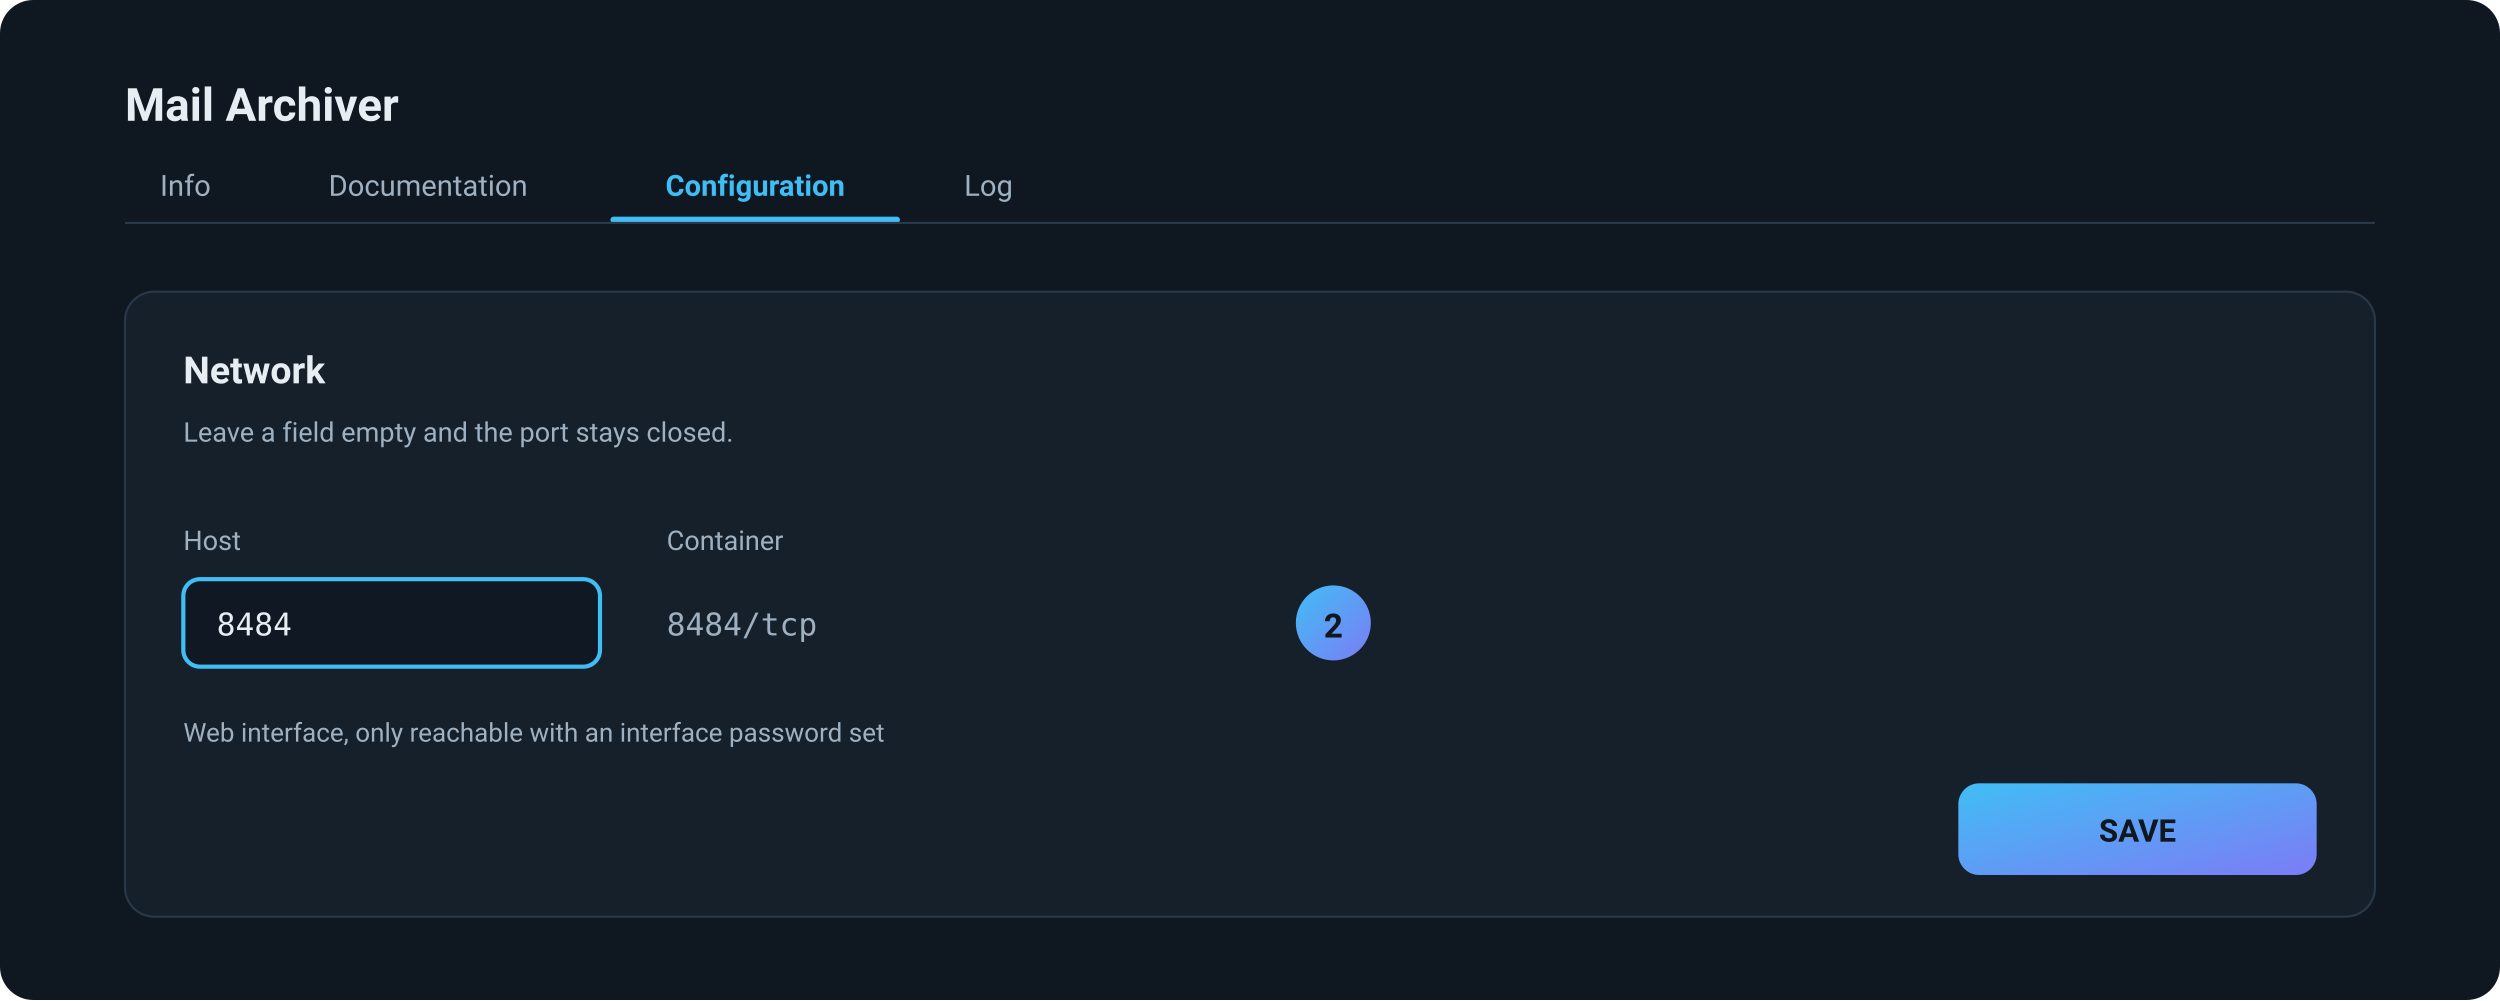
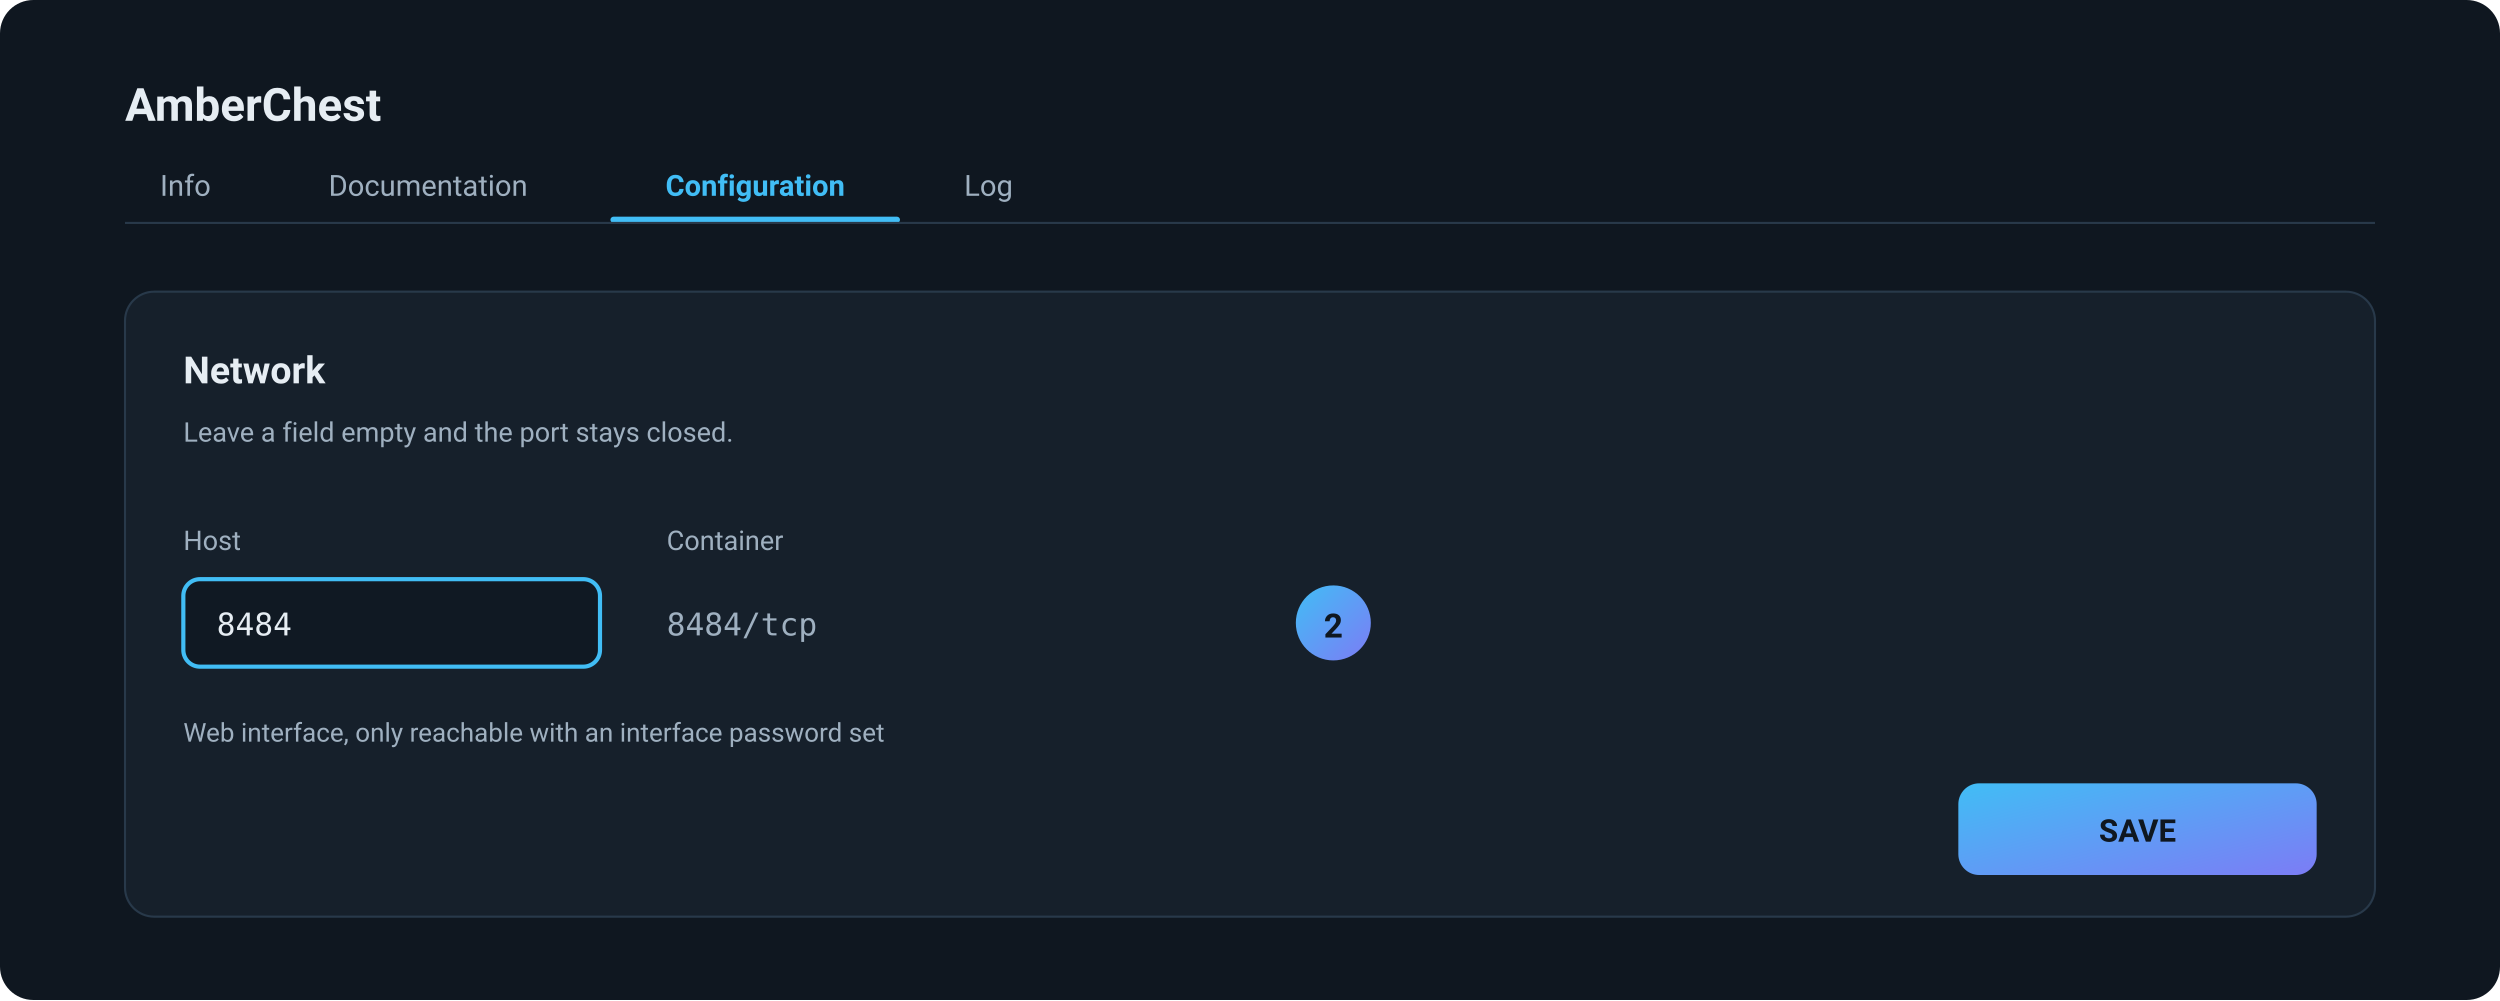
<svg xmlns="http://www.w3.org/2000/svg" viewBox="0 0 1200 480" width="1200" height="480" role="img" aria-label="The add-on network settings with port 8484 mapped to the host">
  <defs>
    <linearGradient id="accent" x1="0" y1="0" x2="1" y2="1">
      <stop offset="0" stop-color="#41BDF5" />
      <stop offset="1" stop-color="#7C7CF5" />
    </linearGradient>
  </defs>
  <rect width="1200" height="480" rx="16" fill="#0f1720" />
  <g font-family="ui-sans-serif, -apple-system, 'Segoe UI', Roboto, Helvetica, Arial, sans-serif">
-     <text x="60" y="58" fill="#e6edf3" font-size="22" font-weight="700">Mail Archiver</text>
+     <text x="60" y="58" fill="#e6edf3" font-size="22" font-weight="700">AmberChest</text>
    <text x="89.0" y="94" fill="#9fb0c0" font-size="14" text-anchor="middle">Info</text>
    <text x="205.5" y="94" fill="#9fb0c0" font-size="14" text-anchor="middle">Documentation</text>
    <rect x="293" y="104" width="139" height="3" rx="1.5" fill="#41BDF5" />
    <text x="362.5" y="94" fill="#41BDF5" font-size="14" font-weight="600" text-anchor="middle">Configuration</text>
    <text x="474.5" y="94" fill="#9fb0c0" font-size="14" text-anchor="middle">Log</text>
    <line x1="60" y1="107" x2="1140" y2="107" stroke="#28394a" />
    <rect x="60" y="140" width="1080" height="300" rx="14" fill="#16202b" stroke="#28394a" />
    <text x="88" y="184" fill="#e6edf3" font-size="18" font-weight="600">Network</text>
    <text x="88" y="212" fill="#9fb0c0" font-size="13">Leave a field empty and the port stays closed.</text>
    <text x="88" y="264" fill="#9fb0c0" font-size="13">Host</text>
    <text x="320" y="264" fill="#9fb0c0" font-size="13">Container</text>
    <rect x="88" y="278" width="200" height="42" rx="8" fill="#101923" stroke="#41BDF5" stroke-width="2" />
    <text x="104" y="305" fill="#e6edf3" font-size="15" font-family="ui-monospace, SFMono-Regular, Menlo, monospace">8484</text>
    <text x="320" y="305" fill="#9fb0c0" font-size="15" font-family="ui-monospace, SFMono-Regular, Menlo, monospace">8484/tcp</text>
    <circle cx="640" cy="299" r="18" fill="url(#accent)" />
    <text x="640" y="306" fill="#0f1720" font-size="16" font-weight="700" text-anchor="middle">2</text>
    <text x="88" y="356" fill="#9fb0c0" font-size="12.5">Web interface, only reachable with an interface password set</text>
    <rect x="940" y="376" width="172" height="44" rx="10" fill="url(#accent)" stroke="none" />
    <text x="1026" y="404" fill="#0f1720" font-size="15" font-weight="700" text-anchor="middle">SAVE</text>
  </g>
</svg>
